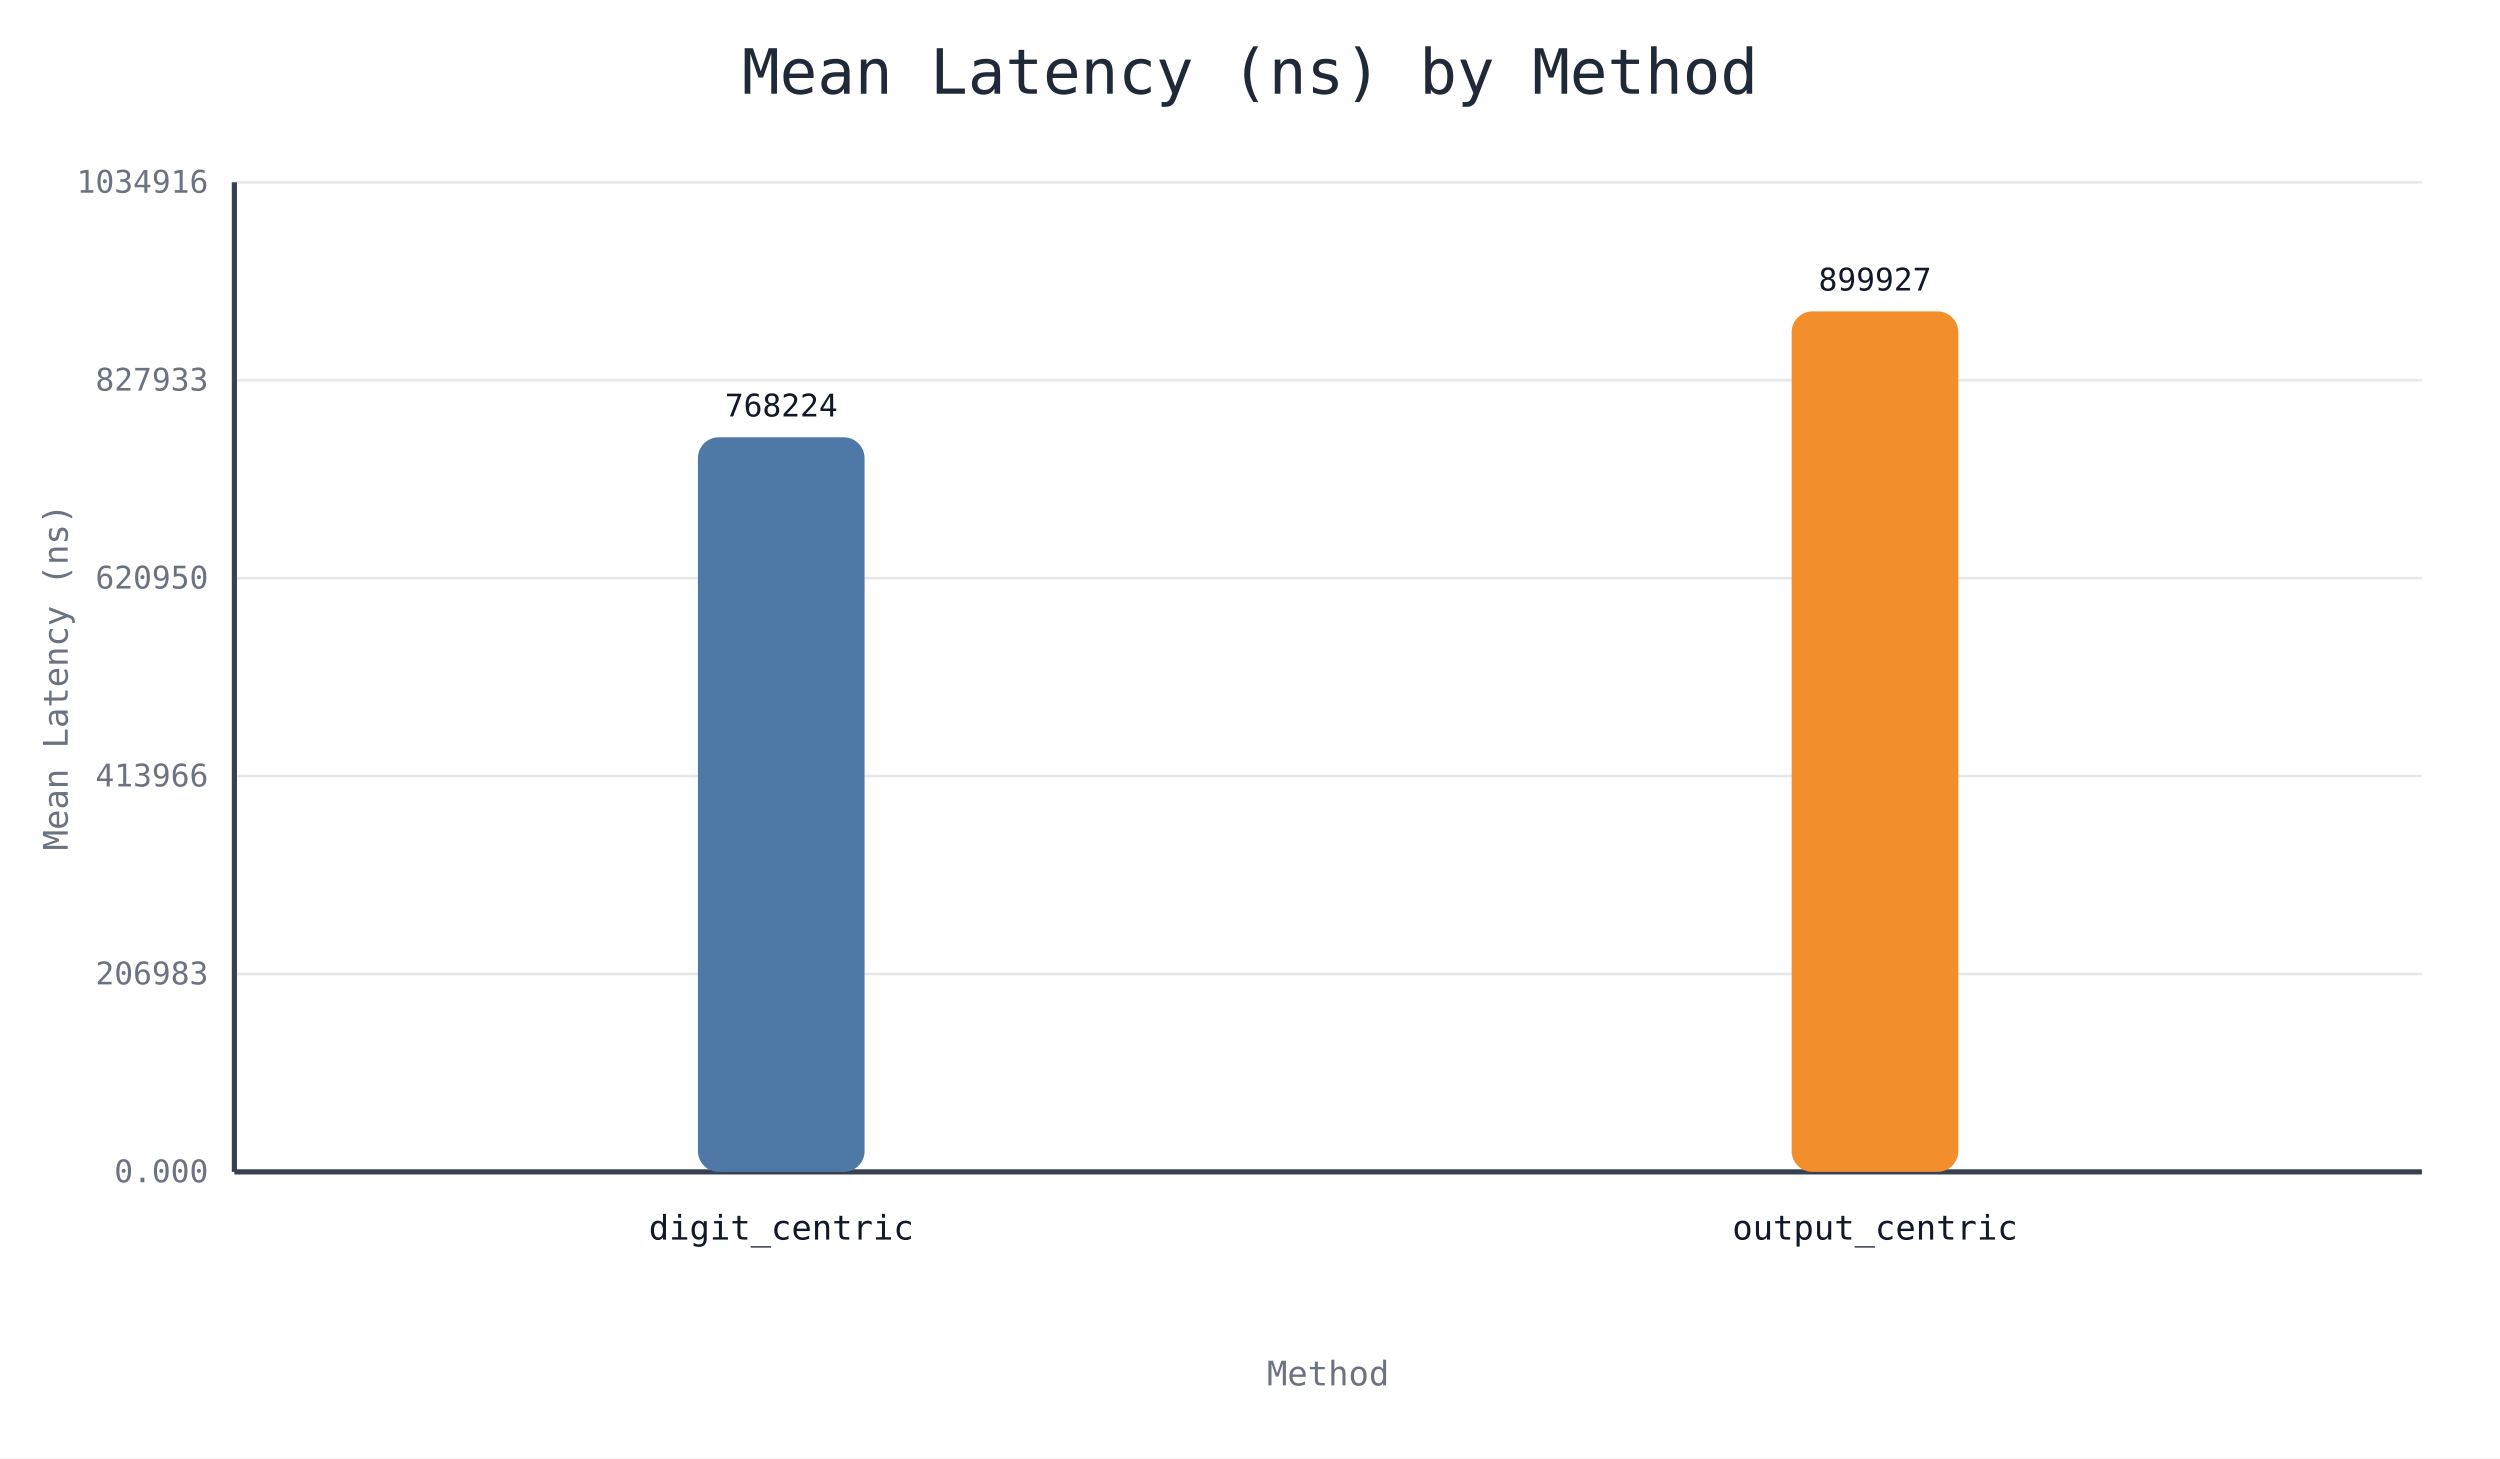
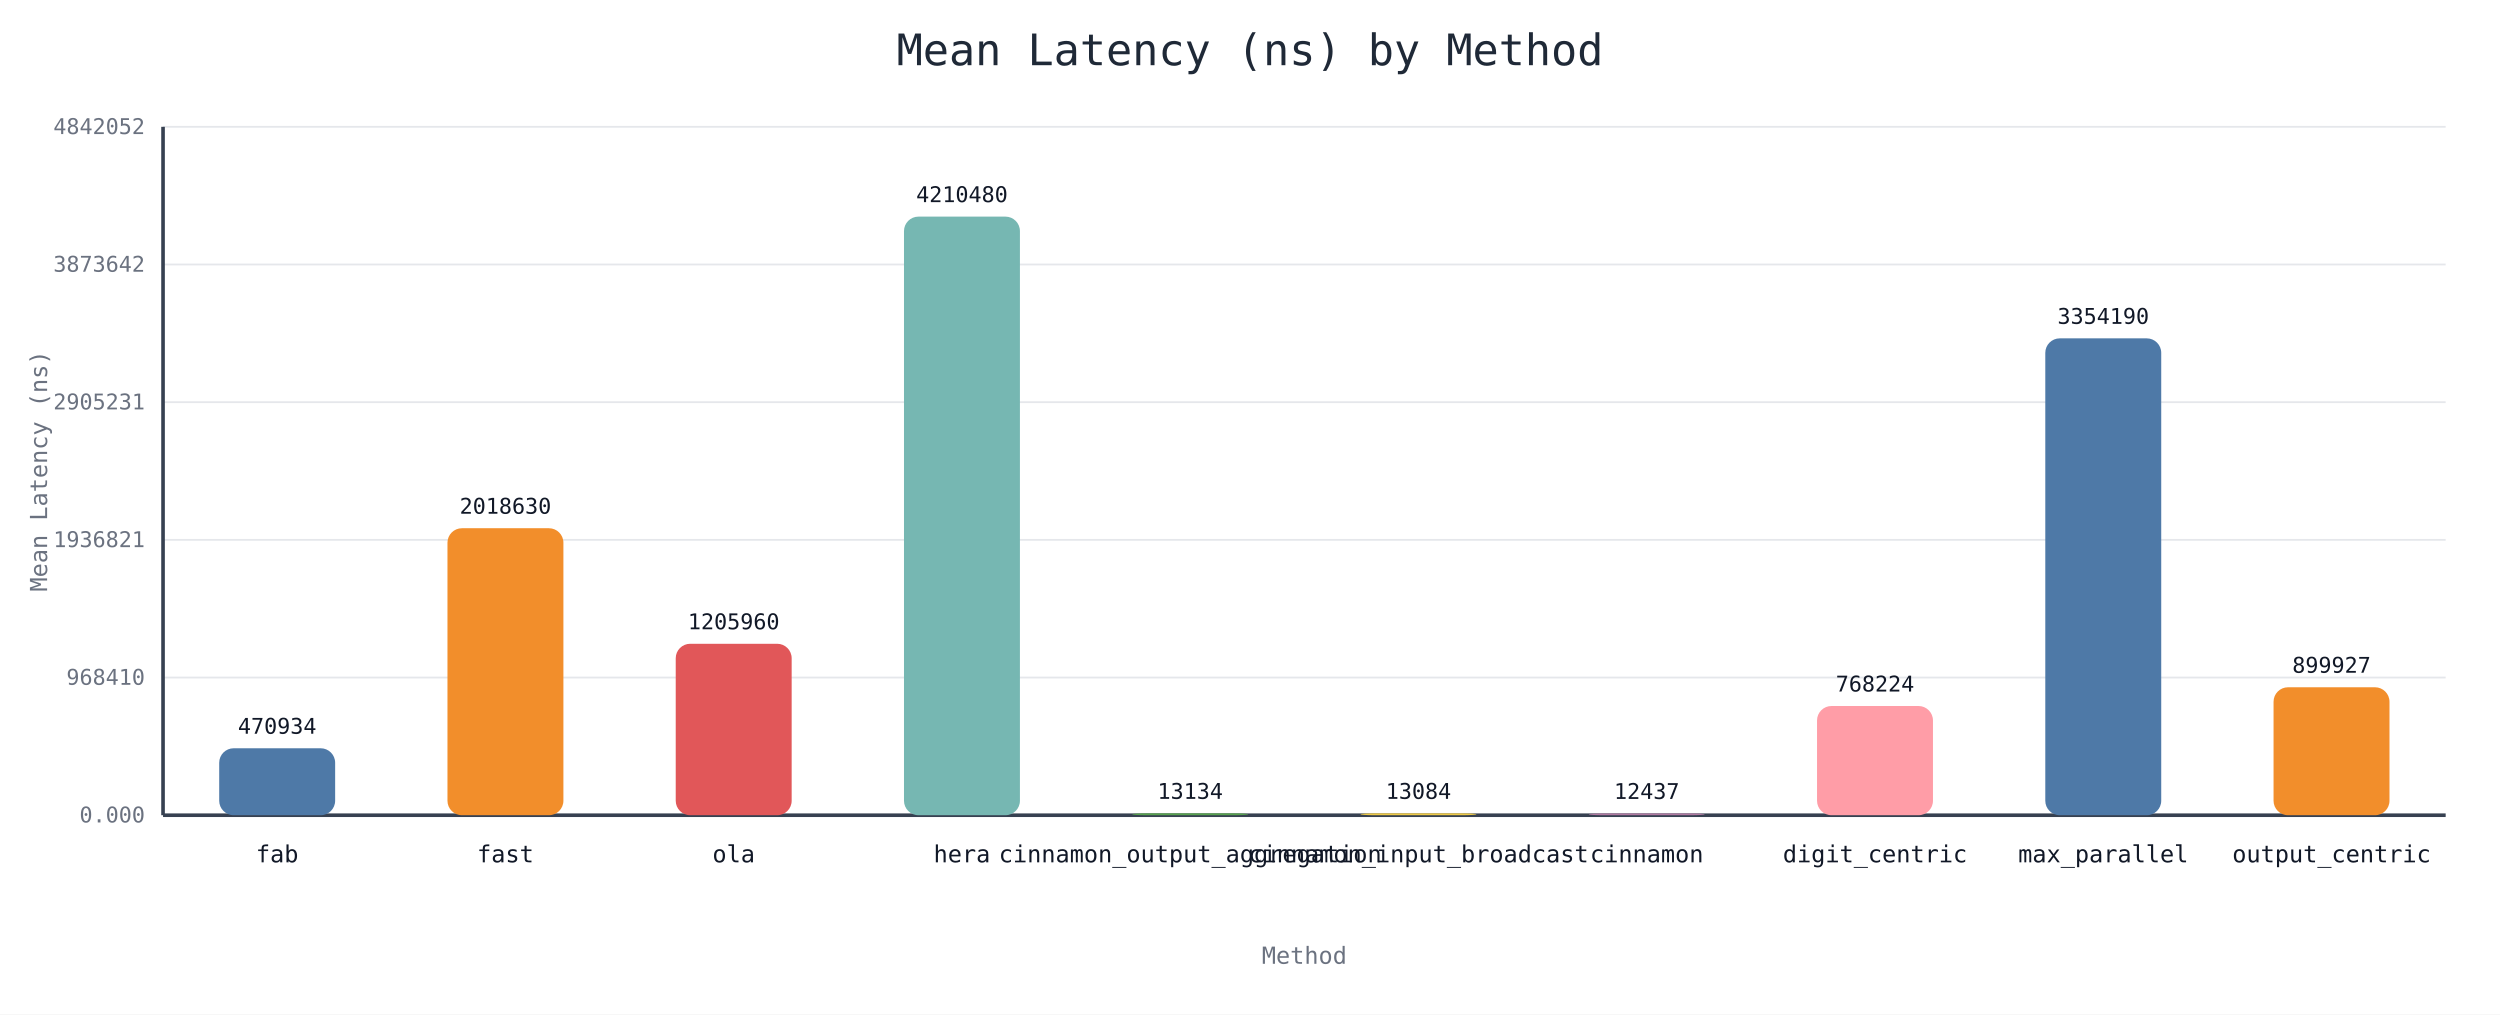
- <svg xmlns="http://www.w3.org/2000/svg" width="960" height="560" viewBox="0 0 960 560">
+ <svg xmlns="http://www.w3.org/2000/svg" width="1380" height="560" viewBox="0 0 1380 560">
  <rect x="0" y="0" width="100%" height="100%" fill="#ffffff" />
-   <text x="480.0" y="36" text-anchor="middle" font-size="24" font-family="Maple Mono, Cascadia Code, monospace" fill="#1f2937">Mean Latency (ns) by Method</text>
-   <line x1="90" y1="450.00" x2="930" y2="450.00" stroke="#e5e7eb" stroke-width="1" />
+   <text x="690.0" y="36" text-anchor="middle" font-size="24" font-family="Maple Mono, Cascadia Code, monospace" fill="#1f2937">Mean Latency (ns) by Method</text>
+   <line x1="90" y1="450.00" x2="1350" y2="450.00" stroke="#e5e7eb" stroke-width="1" />
  <text x="80" y="454.00" text-anchor="end" font-size="12" font-family="Maple Mono, Cascadia Code, monospace" fill="#6b7280">0.000</text>
-   <line x1="90" y1="374.00" x2="930" y2="374.00" stroke="#e5e7eb" stroke-width="1" />
-   <text x="80" y="378.00" text-anchor="end" font-size="12" font-family="Maple Mono, Cascadia Code, monospace" fill="#6b7280">206983</text>
-   <line x1="90" y1="298.00" x2="930" y2="298.00" stroke="#e5e7eb" stroke-width="1" />
-   <text x="80" y="302.00" text-anchor="end" font-size="12" font-family="Maple Mono, Cascadia Code, monospace" fill="#6b7280">413966</text>
-   <line x1="90" y1="222.00" x2="930" y2="222.00" stroke="#e5e7eb" stroke-width="1" />
-   <text x="80" y="226.00" text-anchor="end" font-size="12" font-family="Maple Mono, Cascadia Code, monospace" fill="#6b7280">620950</text>
-   <line x1="90" y1="146.00" x2="930" y2="146.00" stroke="#e5e7eb" stroke-width="1" />
-   <text x="80" y="150.00" text-anchor="end" font-size="12" font-family="Maple Mono, Cascadia Code, monospace" fill="#6b7280">827933</text>
-   <line x1="90" y1="70.00" x2="930" y2="70.00" stroke="#e5e7eb" stroke-width="1" />
-   <text x="80" y="74.00" text-anchor="end" font-size="12" font-family="Maple Mono, Cascadia Code, monospace" fill="#6b7280">1034916</text>
-   <line x1="90" y1="450" x2="930" y2="450" stroke="#374151" stroke-width="2" />
+   <line x1="90" y1="374.00" x2="1350" y2="374.00" stroke="#e5e7eb" stroke-width="1" />
+   <text x="80" y="378.00" text-anchor="end" font-size="12" font-family="Maple Mono, Cascadia Code, monospace" fill="#6b7280">968410</text>
+   <line x1="90" y1="298.00" x2="1350" y2="298.00" stroke="#e5e7eb" stroke-width="1" />
+   <text x="80" y="302.00" text-anchor="end" font-size="12" font-family="Maple Mono, Cascadia Code, monospace" fill="#6b7280">1936821</text>
+   <line x1="90" y1="222.00" x2="1350" y2="222.00" stroke="#e5e7eb" stroke-width="1" />
+   <text x="80" y="226.00" text-anchor="end" font-size="12" font-family="Maple Mono, Cascadia Code, monospace" fill="#6b7280">2905231</text>
+   <line x1="90" y1="146.00" x2="1350" y2="146.00" stroke="#e5e7eb" stroke-width="1" />
+   <text x="80" y="150.00" text-anchor="end" font-size="12" font-family="Maple Mono, Cascadia Code, monospace" fill="#6b7280">3873642</text>
+   <line x1="90" y1="70.00" x2="1350" y2="70.00" stroke="#e5e7eb" stroke-width="1" />
+   <text x="80" y="74.00" text-anchor="end" font-size="12" font-family="Maple Mono, Cascadia Code, monospace" fill="#6b7280">4842052</text>
+   <line x1="90" y1="450" x2="1350" y2="450" stroke="#374151" stroke-width="2" />
  <line x1="90" y1="70" x2="90" y2="450" stroke="#374151" stroke-width="2" />
-   <rect x="268.00" y="167.92" width="64.00" height="282.08" fill="#4E79A7" rx="8" ry="8" />
-   <text x="300.00" y="159.92" text-anchor="middle" font-size="12" font-family="Maple Mono, Cascadia Code, monospace" fill="#111827">768224</text>
-   <text x="300.00" y="476.00" text-anchor="middle" font-size="13" font-family="Maple Mono, Cascadia Code, monospace" fill="#111827">digit_centric</text>
-   <rect x="688.00" y="119.57" width="64.00" height="330.43" fill="#F28E2B" rx="8" ry="8" />
-   <text x="720.00" y="111.57" text-anchor="middle" font-size="12" font-family="Maple Mono, Cascadia Code, monospace" fill="#111827">899927</text>
-   <text x="720.00" y="476.00" text-anchor="middle" font-size="13" font-family="Maple Mono, Cascadia Code, monospace" fill="#111827">output_centric</text>
-   <text x="510.00" y="532" text-anchor="middle" font-size="13" font-family="Maple Mono, Cascadia Code, monospace" fill="#6b7280">Method</text>
+   <rect x="121.00" y="413.04" width="64.00" height="36.96" fill="#4E79A7" rx="8" ry="8" />
+   <text x="153.00" y="405.04" text-anchor="middle" font-size="12" font-family="Maple Mono, Cascadia Code, monospace" fill="#111827">470934</text>
+   <text x="153.00" y="476.00" text-anchor="middle" font-size="13" font-family="Maple Mono, Cascadia Code, monospace" fill="#111827">fab</text>
+   <rect x="247.00" y="291.58" width="64.00" height="158.42" fill="#F28E2B" rx="8" ry="8" />
+   <text x="279.00" y="283.58" text-anchor="middle" font-size="12" font-family="Maple Mono, Cascadia Code, monospace" fill="#111827">2018630</text>
+   <text x="279.00" y="476.00" text-anchor="middle" font-size="13" font-family="Maple Mono, Cascadia Code, monospace" fill="#111827">fast</text>
+   <rect x="373.00" y="355.36" width="64.00" height="94.64" fill="#E15759" rx="8" ry="8" />
+   <text x="405.00" y="347.36" text-anchor="middle" font-size="12" font-family="Maple Mono, Cascadia Code, monospace" fill="#111827">1205960</text>
+   <text x="405.00" y="476.00" text-anchor="middle" font-size="13" font-family="Maple Mono, Cascadia Code, monospace" fill="#111827">ola</text>
+   <rect x="499.00" y="119.57" width="64.00" height="330.43" fill="#76B7B2" rx="8" ry="8" />
+   <text x="531.00" y="111.57" text-anchor="middle" font-size="12" font-family="Maple Mono, Cascadia Code, monospace" fill="#111827">4210480</text>
+   <text x="531.00" y="476.00" text-anchor="middle" font-size="13" font-family="Maple Mono, Cascadia Code, monospace" fill="#111827">hera</text>
+   <rect x="625.00" y="448.97" width="64.00" height="1.03" fill="#59A14F" rx="8" ry="8" />
+   <text x="657.00" y="440.97" text-anchor="middle" font-size="12" font-family="Maple Mono, Cascadia Code, monospace" fill="#111827">13134</text>
+   <text x="657.00" y="476.00" text-anchor="middle" font-size="13" font-family="Maple Mono, Cascadia Code, monospace" fill="#111827">cinnamon_output_aggregation</text>
+   <rect x="751.00" y="448.97" width="64.00" height="1.03" fill="#EDC948" rx="8" ry="8" />
+   <text x="783.00" y="440.97" text-anchor="middle" font-size="12" font-family="Maple Mono, Cascadia Code, monospace" fill="#111827">13084</text>
+   <text x="783.00" y="476.00" text-anchor="middle" font-size="13" font-family="Maple Mono, Cascadia Code, monospace" fill="#111827">cinnamon_input_broadcast</text>
+   <rect x="877.00" y="449.02" width="64.00" height="0.98" fill="#B07AA1" rx="8" ry="8" />
+   <text x="909.00" y="441.02" text-anchor="middle" font-size="12" font-family="Maple Mono, Cascadia Code, monospace" fill="#111827">12437</text>
+   <text x="909.00" y="476.00" text-anchor="middle" font-size="13" font-family="Maple Mono, Cascadia Code, monospace" fill="#111827">cinnamon</text>
+   <rect x="1003.00" y="389.71" width="64.00" height="60.29" fill="#FF9DA7" rx="8" ry="8" />
+   <text x="1035.00" y="381.71" text-anchor="middle" font-size="12" font-family="Maple Mono, Cascadia Code, monospace" fill="#111827">768224</text>
+   <text x="1035.00" y="476.00" text-anchor="middle" font-size="13" font-family="Maple Mono, Cascadia Code, monospace" fill="#111827">digit_centric</text>
+   <rect x="1129.00" y="186.77" width="64.00" height="263.23" fill="#4E79A7" rx="8" ry="8" />
+   <text x="1161.00" y="178.77" text-anchor="middle" font-size="12" font-family="Maple Mono, Cascadia Code, monospace" fill="#111827">3354190</text>
+   <text x="1161.00" y="476.00" text-anchor="middle" font-size="13" font-family="Maple Mono, Cascadia Code, monospace" fill="#111827">max_parallel</text>
+   <rect x="1255.00" y="379.37" width="64.00" height="70.63" fill="#F28E2B" rx="8" ry="8" />
+   <text x="1287.00" y="371.37" text-anchor="middle" font-size="12" font-family="Maple Mono, Cascadia Code, monospace" fill="#111827">899927</text>
+   <text x="1287.00" y="476.00" text-anchor="middle" font-size="13" font-family="Maple Mono, Cascadia Code, monospace" fill="#111827">output_centric</text>
+   <text x="720.00" y="532" text-anchor="middle" font-size="13" font-family="Maple Mono, Cascadia Code, monospace" fill="#6b7280">Method</text>
  <text x="26" y="260.00" text-anchor="middle" font-size="13" font-family="Maple Mono, Cascadia Code, monospace" fill="#6b7280" transform="rotate(-90 26 260.00)">Mean Latency (ns)</text>
</svg>
